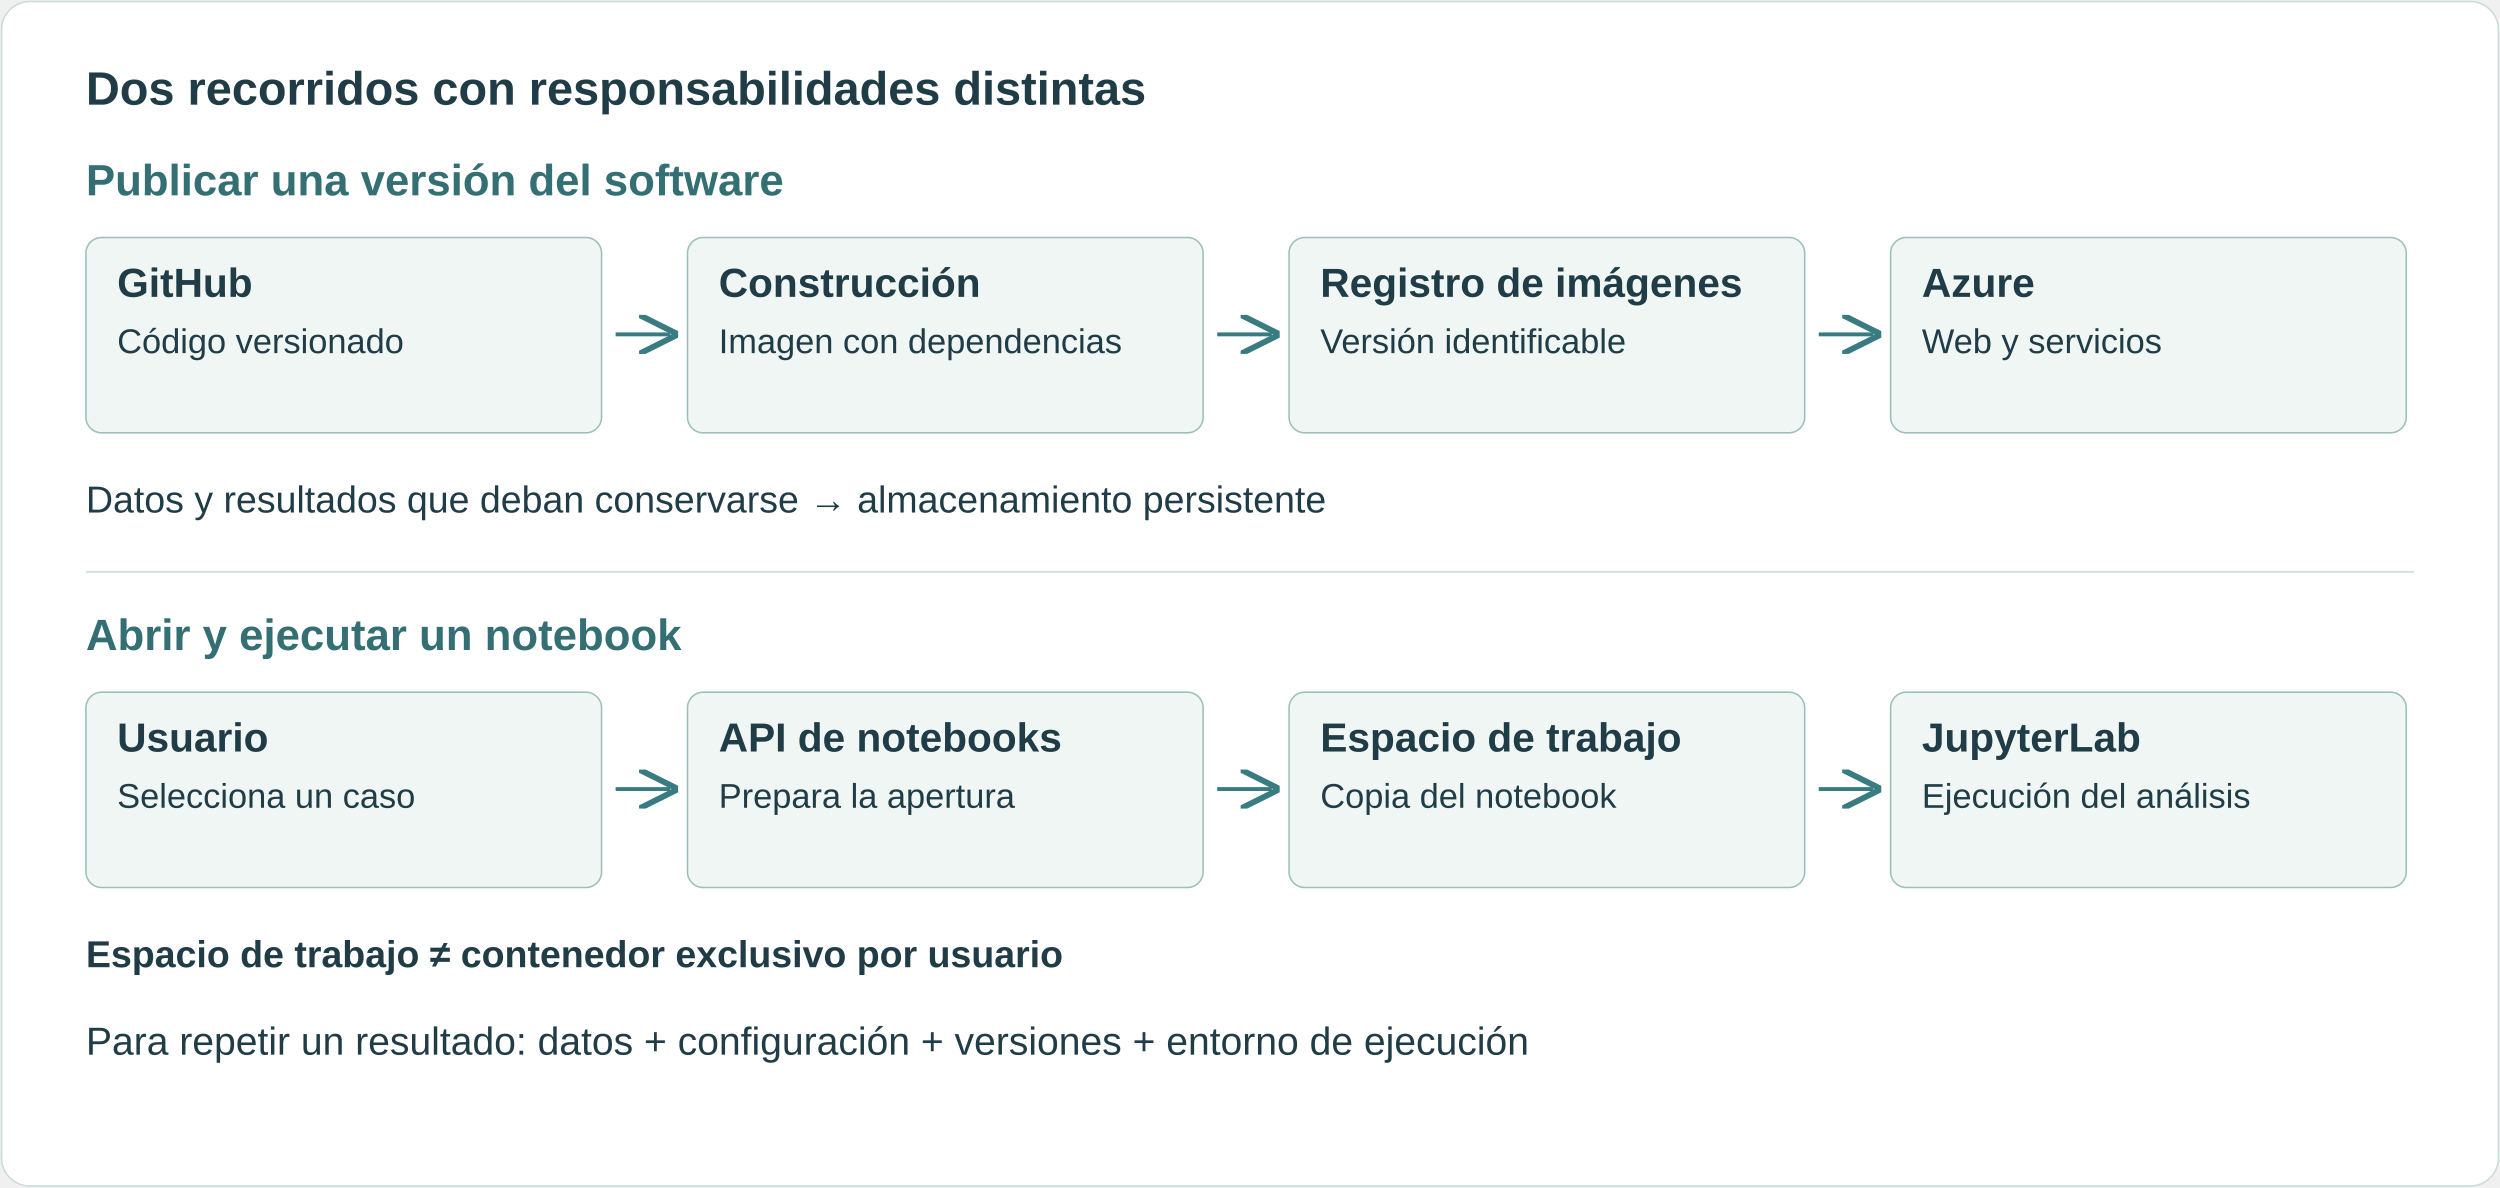
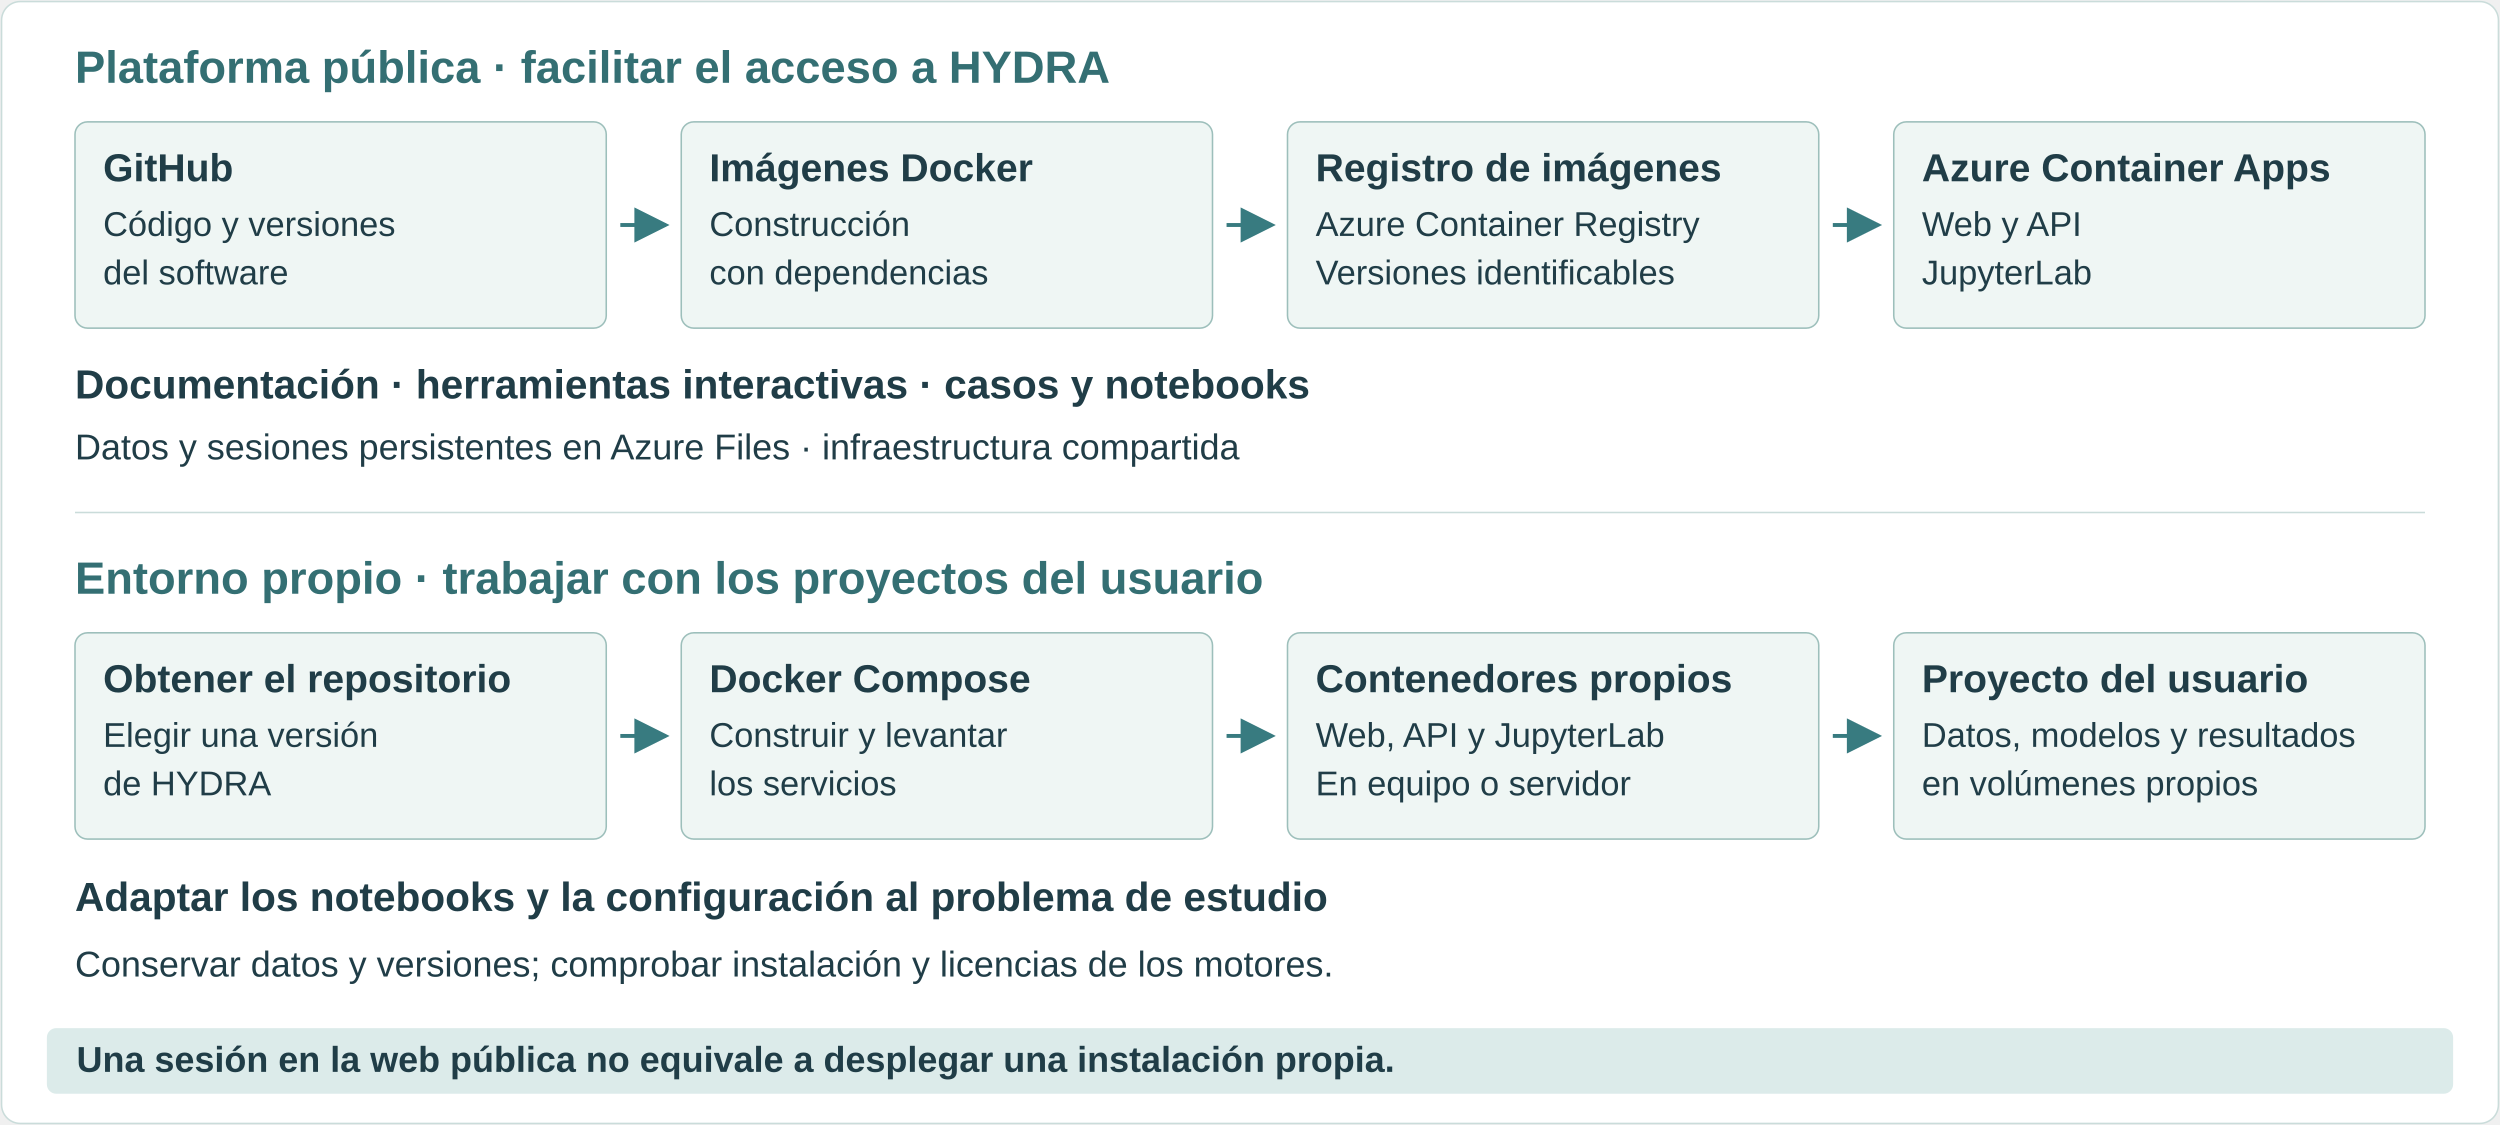
- <svg xmlns="http://www.w3.org/2000/svg" viewBox="0 0 1600 760" role="img" aria-labelledby="title desc">
+ <svg xmlns="http://www.w3.org/2000/svg" viewBox="0 0 1600 720" role="img" aria-labelledby="title desc">
  <defs>
-     <marker id="arrow" markerWidth="10" markerHeight="10" refX="8" refY="5" orient="auto">
-       <path d="M0 0L10 5L0 10" fill="none" stroke="#387b80" stroke-width="1.5" />
+     <marker id="arrow" markerWidth="9" markerHeight="9" refX="8" refY="4.5" orient="auto">
+       <path d="M0 0L9 4.5L0 9" fill="#387b80" />
    </marker>
  </defs>
-   <rect x="1" y="1" width="1598" height="758" rx="18" fill="#fff" stroke="#cadcda" />
+   <rect x="1" y="1" width="1598" height="718" rx="12" fill="#fff" stroke="#cadcda" />
  <g font-family="Arial, sans-serif" fill="#203d47">
-     <text x="55" y="67" font-size="30" font-weight="700">Dos recorridos con responsabilidades distintas</text>
-     <text x="55" y="125" font-size="28" font-weight="700" fill="#346f73">Publicar una versión del software</text>
-     <rect x="55" y="152" width="330" height="125" rx="10" fill="#eff6f4" stroke="#9dbfbb" />
-     <text x="75" y="190" font-size="26" font-weight="700" fill="#203d47">GitHub</text>
-     <text x="75" y="226" font-size="22" font-weight="400" fill="#203d47">Código versionado</text>
-     <path d="M394 214h35" fill="none" stroke="#387b80" stroke-width="2.5" marker-end="url(#arrow)" />
-     <rect x="440" y="152" width="330" height="125" rx="10" fill="#eff6f4" stroke="#9dbfbb" />
-     <text x="460" y="190" font-size="26" font-weight="700" fill="#203d47">Construcción</text>
-     <text x="460" y="226" font-size="22" font-weight="400" fill="#203d47">Imagen con dependencias</text>
-     <path d="M779 214h35" fill="none" stroke="#387b80" stroke-width="2.5" marker-end="url(#arrow)" />
-     <rect x="825" y="152" width="330" height="125" rx="10" fill="#eff6f4" stroke="#9dbfbb" />
-     <text x="845" y="190" font-size="26" font-weight="700" fill="#203d47">Registro de imágenes</text>
-     <text x="845" y="226" font-size="22" font-weight="400" fill="#203d47">Versión identificable</text>
-     <path d="M1164 214h35" fill="none" stroke="#387b80" stroke-width="2.5" marker-end="url(#arrow)" />
-     <rect x="1210" y="152" width="330" height="125" rx="10" fill="#eff6f4" stroke="#9dbfbb" />
-     <text x="1230" y="190" font-size="26" font-weight="700" fill="#203d47">Azure</text>
-     <text x="1230" y="226" font-size="22" font-weight="400" fill="#203d47">Web y servicios</text>
-     <text x="55" y="328" font-size="24" font-weight="400" fill="#203d47">Datos y resultados que deban conservarse → almacenamiento persistente</text>
-     <path d="M55 366H1545" stroke="#cadcda" />
-     <text x="55" y="416" font-size="28" font-weight="700" fill="#346f73">Abrir y ejecutar un notebook</text>
-     <rect x="55" y="443" width="330" height="125" rx="10" fill="#eff6f4" stroke="#9dbfbb" />
-     <text x="75" y="481" font-size="26" font-weight="700" fill="#203d47">Usuario</text>
-     <text x="75" y="517" font-size="22" font-weight="400" fill="#203d47">Selecciona un caso</text>
-     <path d="M394 505h35" fill="none" stroke="#387b80" stroke-width="2.5" marker-end="url(#arrow)" />
-     <rect x="440" y="443" width="330" height="125" rx="10" fill="#eff6f4" stroke="#9dbfbb" />
-     <text x="460" y="481" font-size="26" font-weight="700" fill="#203d47">API de notebooks</text>
-     <text x="460" y="517" font-size="22" font-weight="400" fill="#203d47">Prepara la apertura</text>
-     <path d="M779 505h35" fill="none" stroke="#387b80" stroke-width="2.5" marker-end="url(#arrow)" />
-     <rect x="825" y="443" width="330" height="125" rx="10" fill="#eff6f4" stroke="#9dbfbb" />
-     <text x="845" y="481" font-size="26" font-weight="700" fill="#203d47">Espacio de trabajo</text>
-     <text x="845" y="517" font-size="22" font-weight="400" fill="#203d47">Copia del notebook</text>
-     <path d="M1164 505h35" fill="none" stroke="#387b80" stroke-width="2.5" marker-end="url(#arrow)" />
-     <rect x="1210" y="443" width="330" height="125" rx="10" fill="#eff6f4" stroke="#9dbfbb" />
-     <text x="1230" y="481" font-size="26" font-weight="700" fill="#203d47">JupyterLab</text>
-     <text x="1230" y="517" font-size="22" font-weight="400" fill="#203d47">Ejecución del análisis</text>
-     <text x="55" y="619" font-size="24" font-weight="700" fill="#203d47">Espacio de trabajo ≠ contenedor exclusivo por usuario</text>
-     <text x="55" y="675" font-size="25" font-weight="400" fill="#203d47">Para repetir un resultado: datos + configuración + versiones + entorno de ejecución</text>
+     <text x="48" y="53" font-size="29" font-weight="700" fill="#346f73">Plataforma pública · facilitar el acceso a HYDRA</text>
+     <rect x="48" y="78" width="340" height="132" rx="8" fill="#eff6f4" stroke="#9dbfbb" />
+     <text x="66" y="116" font-size="25" font-weight="700" fill="#203d47">GitHub</text>
+     <text x="66" y="151" font-size="22" font-weight="400" fill="#203d47">Código y versiones</text>
+     <text x="66" y="182" font-size="22" font-weight="400" fill="#203d47">del software</text>
+     <path d="M397 144h29" stroke="#387b80" stroke-width="2.5" marker-end="url(#arrow)" />
+     <rect x="436" y="78" width="340" height="132" rx="8" fill="#eff6f4" stroke="#9dbfbb" />
+     <text x="454" y="116" font-size="25" font-weight="700" fill="#203d47">Imágenes Docker</text>
+     <text x="454" y="151" font-size="22" font-weight="400" fill="#203d47">Construcción</text>
+     <text x="454" y="182" font-size="22" font-weight="400" fill="#203d47">con dependencias</text>
+     <path d="M785 144h29" stroke="#387b80" stroke-width="2.5" marker-end="url(#arrow)" />
+     <rect x="824" y="78" width="340" height="132" rx="8" fill="#eff6f4" stroke="#9dbfbb" />
+     <text x="842" y="116" font-size="25" font-weight="700" fill="#203d47">Registro de imágenes</text>
+     <text x="842" y="151" font-size="22" font-weight="400" fill="#203d47">Azure Container Registry</text>
+     <text x="842" y="182" font-size="22" font-weight="400" fill="#203d47">Versiones identificables</text>
+     <path d="M1173 144h29" stroke="#387b80" stroke-width="2.5" marker-end="url(#arrow)" />
+     <rect x="1212" y="78" width="340" height="132" rx="8" fill="#eff6f4" stroke="#9dbfbb" />
+     <text x="1230" y="116" font-size="25" font-weight="700" fill="#203d47">Azure Container Apps</text>
+     <text x="1230" y="151" font-size="22" font-weight="400" fill="#203d47">Web y API</text>
+     <text x="1230" y="182" font-size="22" font-weight="400" fill="#203d47">JupyterLab</text>
+     <text x="48" y="255" font-size="26" font-weight="700" fill="#203d47">Documentación · herramientas interactivas · casos y notebooks</text>
+     <text x="48" y="294" font-size="23" font-weight="400" fill="#203d47">Datos y sesiones persistentes en Azure Files · infraestructura compartida</text>
+     <path d="M48 328H1552" stroke="#cadcda" />
+     <text x="48" y="380" font-size="29" font-weight="700" fill="#346f73">Entorno propio · trabajar con los proyectos del usuario</text>
+     <rect x="48" y="405" width="340" height="132" rx="8" fill="#eff6f4" stroke="#9dbfbb" />
+     <text x="66" y="443" font-size="25" font-weight="700" fill="#203d47">Obtener el repositorio</text>
+     <text x="66" y="478" font-size="22" font-weight="400" fill="#203d47">Elegir una versión</text>
+     <text x="66" y="509" font-size="22" font-weight="400" fill="#203d47">de HYDRA</text>
+     <path d="M397 471h29" stroke="#387b80" stroke-width="2.5" marker-end="url(#arrow)" />
+     <rect x="436" y="405" width="340" height="132" rx="8" fill="#eff6f4" stroke="#9dbfbb" />
+     <text x="454" y="443" font-size="25" font-weight="700" fill="#203d47">Docker Compose</text>
+     <text x="454" y="478" font-size="22" font-weight="400" fill="#203d47">Construir y levantar</text>
+     <text x="454" y="509" font-size="22" font-weight="400" fill="#203d47">los servicios</text>
+     <path d="M785 471h29" stroke="#387b80" stroke-width="2.5" marker-end="url(#arrow)" />
+     <rect x="824" y="405" width="340" height="132" rx="8" fill="#eff6f4" stroke="#9dbfbb" />
+     <text x="842" y="443" font-size="25" font-weight="700" fill="#203d47">Contenedores propios</text>
+     <text x="842" y="478" font-size="22" font-weight="400" fill="#203d47">Web, API y JupyterLab</text>
+     <text x="842" y="509" font-size="22" font-weight="400" fill="#203d47">En equipo o servidor</text>
+     <path d="M1173 471h29" stroke="#387b80" stroke-width="2.5" marker-end="url(#arrow)" />
+     <rect x="1212" y="405" width="340" height="132" rx="8" fill="#eff6f4" stroke="#9dbfbb" />
+     <text x="1230" y="443" font-size="25" font-weight="700" fill="#203d47">Proyecto del usuario</text>
+     <text x="1230" y="478" font-size="22" font-weight="400" fill="#203d47">Datos, modelos y resultados</text>
+     <text x="1230" y="509" font-size="22" font-weight="400" fill="#203d47">en volúmenes propios</text>
+     <text x="48" y="583" font-size="26" font-weight="700" fill="#203d47">Adaptar los notebooks y la configuración al problema de estudio</text>
+     <text x="48" y="625" font-size="23" font-weight="400" fill="#203d47">Conservar datos y versiones; comprobar instalación y licencias de los motores.</text>
+     <rect x="30" y="658" width="1540" height="42" rx="6" fill="#dcebea" />
+     <text x="49" y="686" font-size="23" font-weight="700" fill="#203d47">Una sesión en la web pública no equivale a desplegar una instalación propia.</text>
  </g>
</svg>
